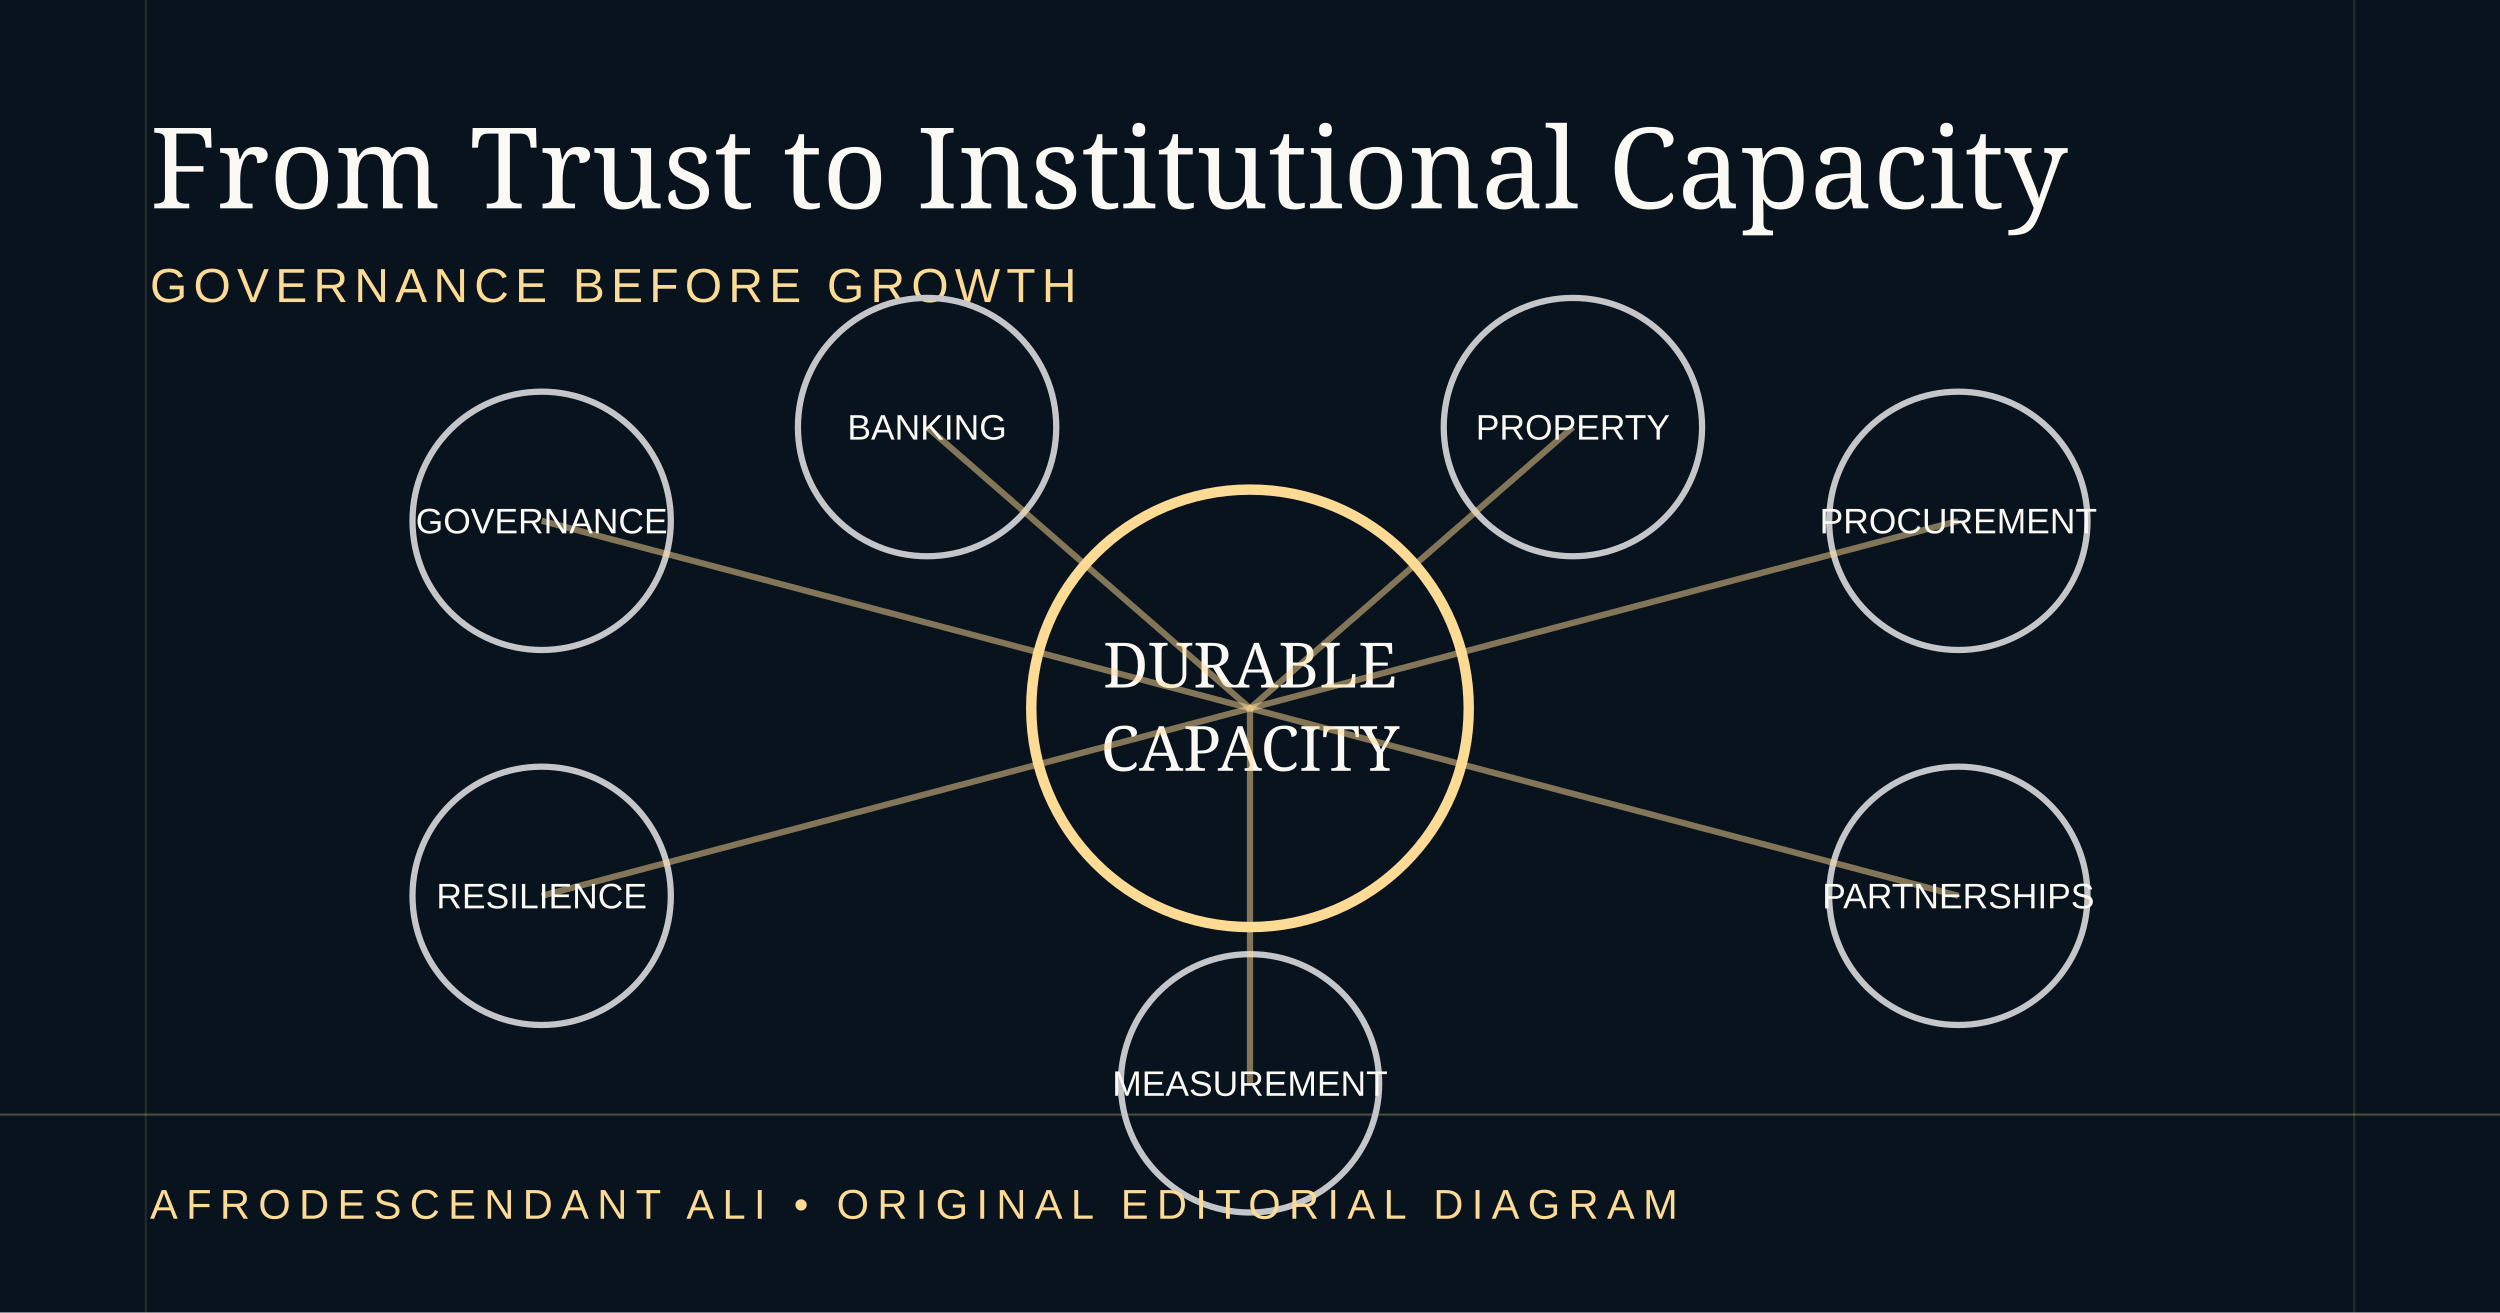
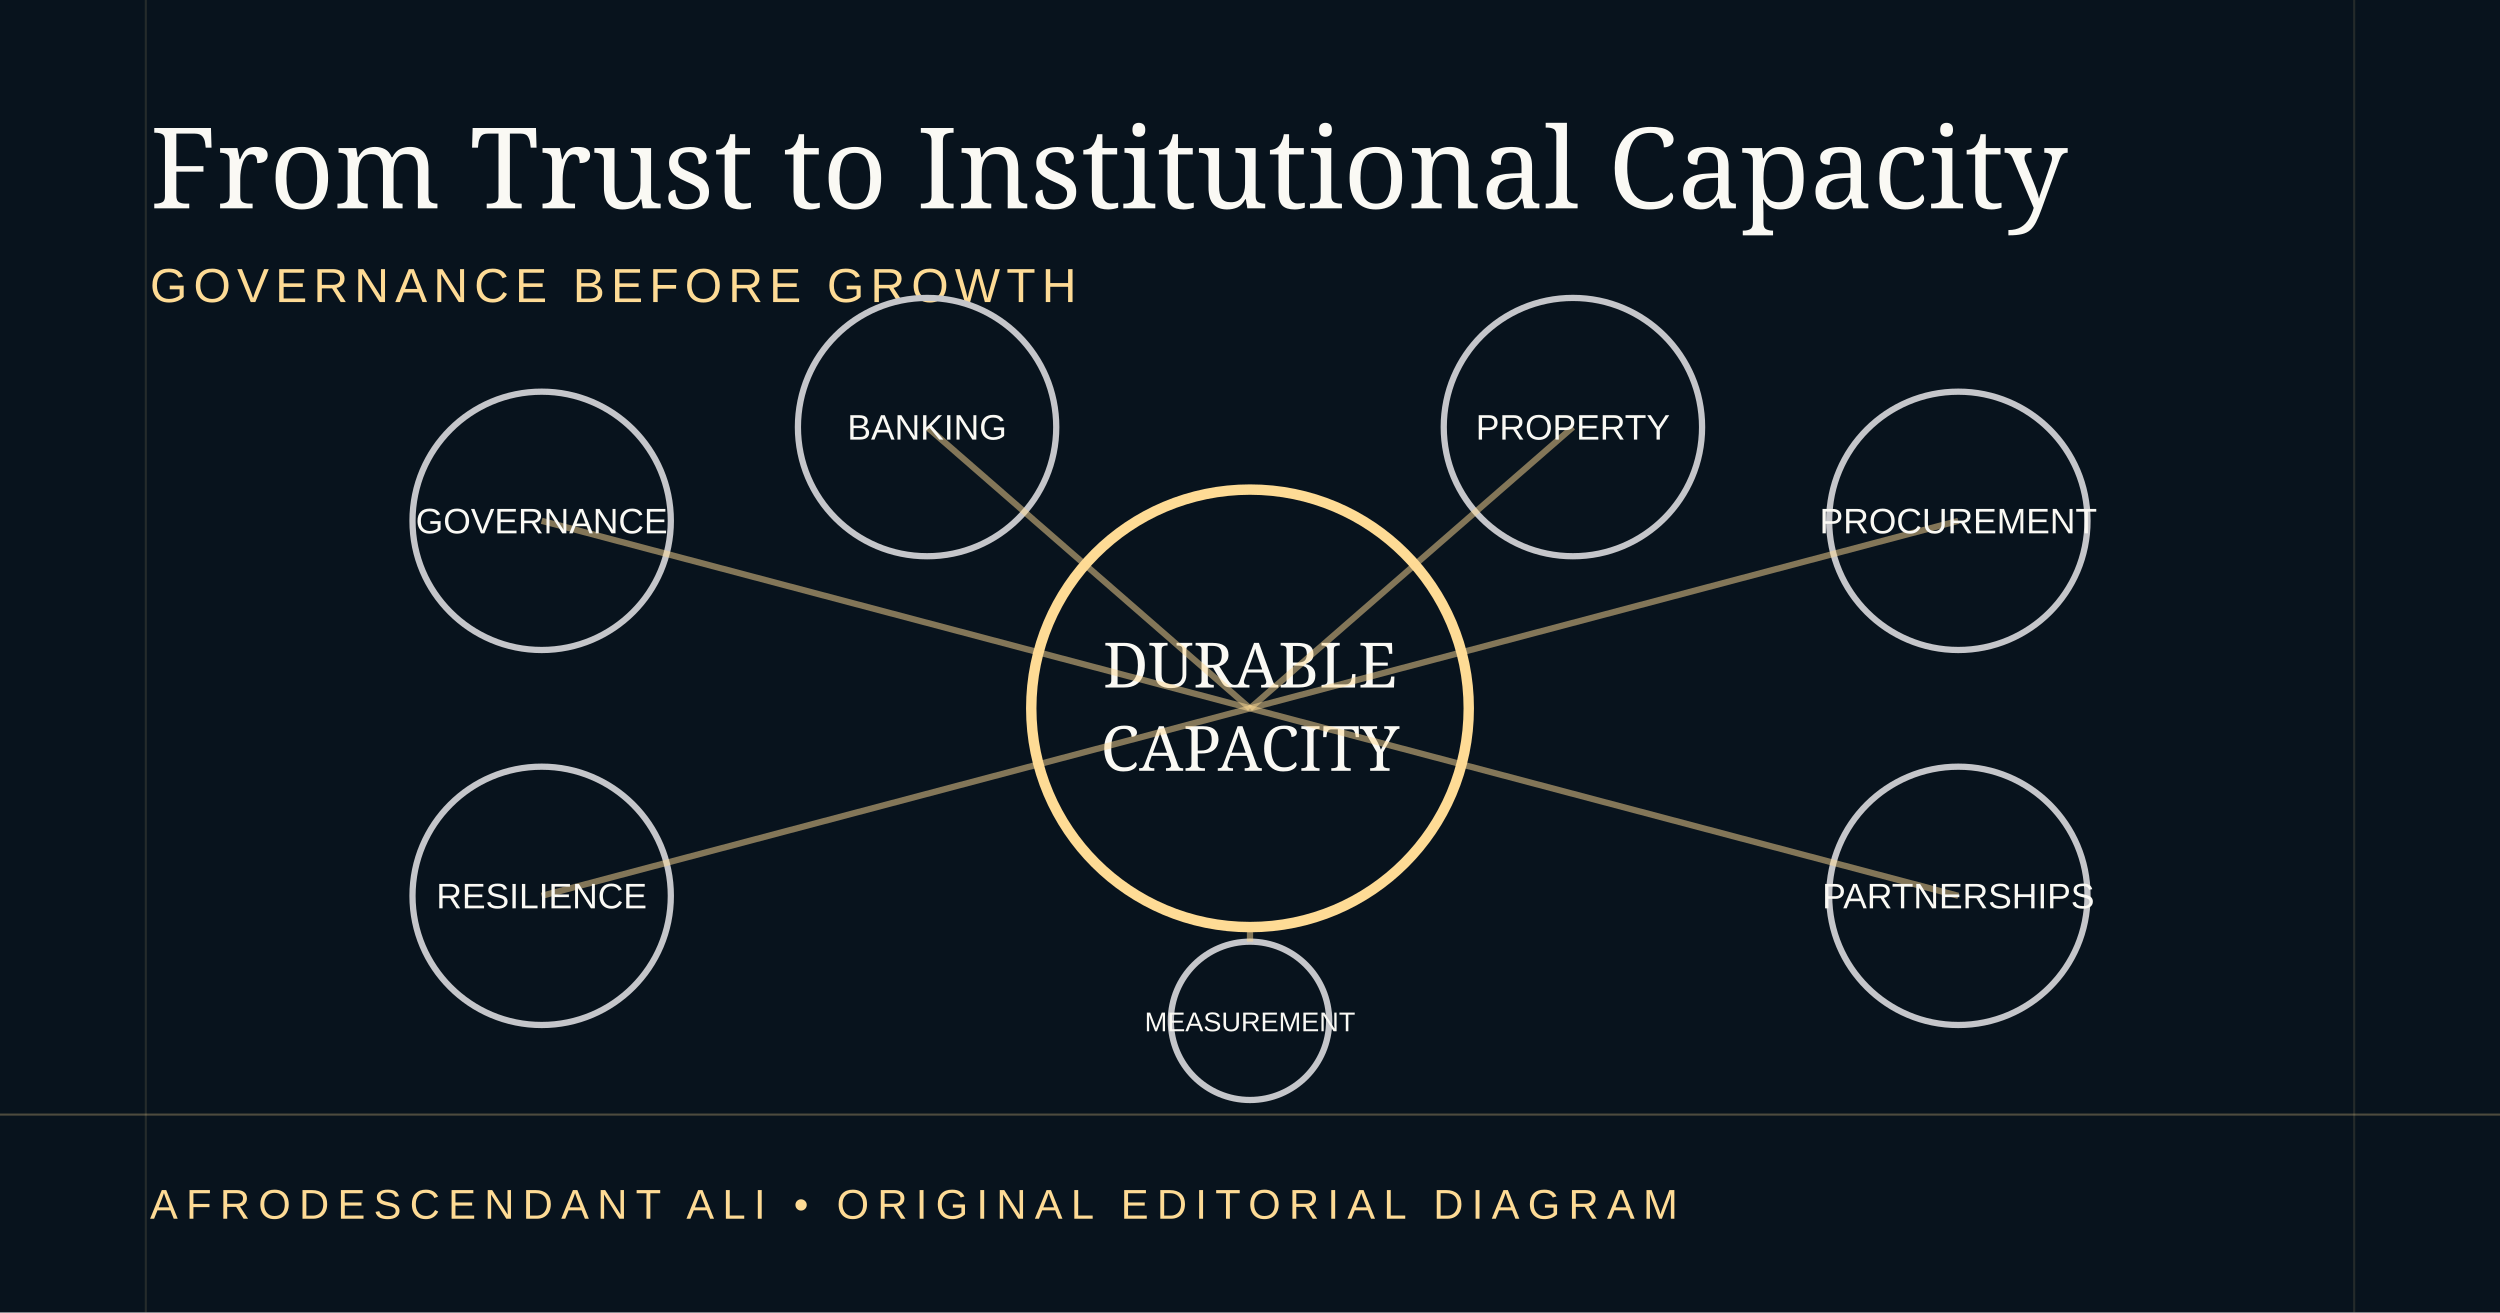
<svg xmlns="http://www.w3.org/2000/svg" width="1200" height="630" viewBox="0 0 1200 630" role="img" aria-labelledby="title desc">
  <rect width="1200" height="630" fill="#08131d" />
  <path d="M0 535H1200" stroke="#fedb95" stroke-opacity=".28" />
  <path d="M70 0V630M1130 0V630" stroke="#fedb95" stroke-opacity=".12" />
  <text x="72" y="100" fill="#faf9f4" font-family="Georgia,serif" font-size="54">From Trust to Institutional Capacity</text>
  <text x="72" y="145" fill="#fedb95" font-family="Arial,sans-serif" font-size="23" letter-spacing="3">GOVERNANCE BEFORE GROWTH</text>
  <circle cx="600" cy="340" r="105" fill="none" stroke="#fedb95" stroke-width="5" />
  <text x="600" y="330" text-anchor="middle" fill="#faf9f4" font-family="Georgia,serif" font-size="30">DURABLE</text>
  <text x="600" y="370" text-anchor="middle" fill="#faf9f4" font-family="Georgia,serif" font-size="30">CAPACITY</text>
  <circle cx="260" cy="250" r="62" fill="none" stroke="#c5c6ca" stroke-width="3" />
  <path d="M260 250L600 340" stroke="#fedb95" stroke-opacity=".5" stroke-width="3" />
  <text x="260" y="256" text-anchor="middle" fill="#faf9f4" font-family="Arial,sans-serif" font-size="17">GOVERNANCE</text>
  <circle cx="260" cy="430" r="62" fill="none" stroke="#c5c6ca" stroke-width="3" />
  <path d="M260 430L600 340" stroke="#fedb95" stroke-opacity=".5" stroke-width="3" />
  <text x="260" y="436" text-anchor="middle" fill="#faf9f4" font-family="Arial,sans-serif" font-size="17">RESILIENCE</text>
  <circle cx="445" cy="205" r="62" fill="none" stroke="#c5c6ca" stroke-width="3" />
  <path d="M445 205L600 340" stroke="#fedb95" stroke-opacity=".5" stroke-width="3" />
  <text x="445" y="211" text-anchor="middle" fill="#faf9f4" font-family="Arial,sans-serif" font-size="17">BANKING</text>
  <circle cx="755" cy="205" r="62" fill="none" stroke="#c5c6ca" stroke-width="3" />
  <path d="M755 205L600 340" stroke="#fedb95" stroke-opacity=".5" stroke-width="3" />
  <text x="755" y="211" text-anchor="middle" fill="#faf9f4" font-family="Arial,sans-serif" font-size="17">PROPERTY</text>
  <circle cx="940" cy="250" r="62" fill="none" stroke="#c5c6ca" stroke-width="3" />
  <path d="M940 250L600 340" stroke="#fedb95" stroke-opacity=".5" stroke-width="3" />
  <text x="940" y="256" text-anchor="middle" fill="#faf9f4" font-family="Arial,sans-serif" font-size="17">PROCUREMENT</text>
  <circle cx="940" cy="430" r="62" fill="none" stroke="#c5c6ca" stroke-width="3" />
  <path d="M940 430L600 340" stroke="#fedb95" stroke-opacity=".5" stroke-width="3" />
  <text x="940" y="436" text-anchor="middle" fill="#faf9f4" font-family="Arial,sans-serif" font-size="17">PARTNERSHIPS</text>
-   <circle cx="600" cy="520" r="62" fill="none" stroke="#c5c6ca" stroke-width="3" />
-   <path d="M600 520L600 340" stroke="#fedb95" stroke-opacity=".5" stroke-width="3" />
-   <text x="600" y="526" text-anchor="middle" fill="#faf9f4" font-family="Arial,sans-serif" font-size="17">MEASUREMENT</text>
+   <circle cx="600" cy="490" r="38" fill="none" stroke="#c5c6ca" stroke-width="3" />
+   <path d="M600 445L600 452" stroke="#fedb95" stroke-opacity=".5" stroke-width="3" />
+   <text x="600" y="495" text-anchor="middle" fill="#faf9f4" font-family="Arial,sans-serif" font-size="13">MEASUREMENT</text>
  <text x="72" y="585" fill="#fedb95" font-family="Arial, sans-serif" font-size="20" letter-spacing="4">AFRODESCENDANT ALI • ORIGINAL EDITORIAL DIAGRAM</text>
</svg>
